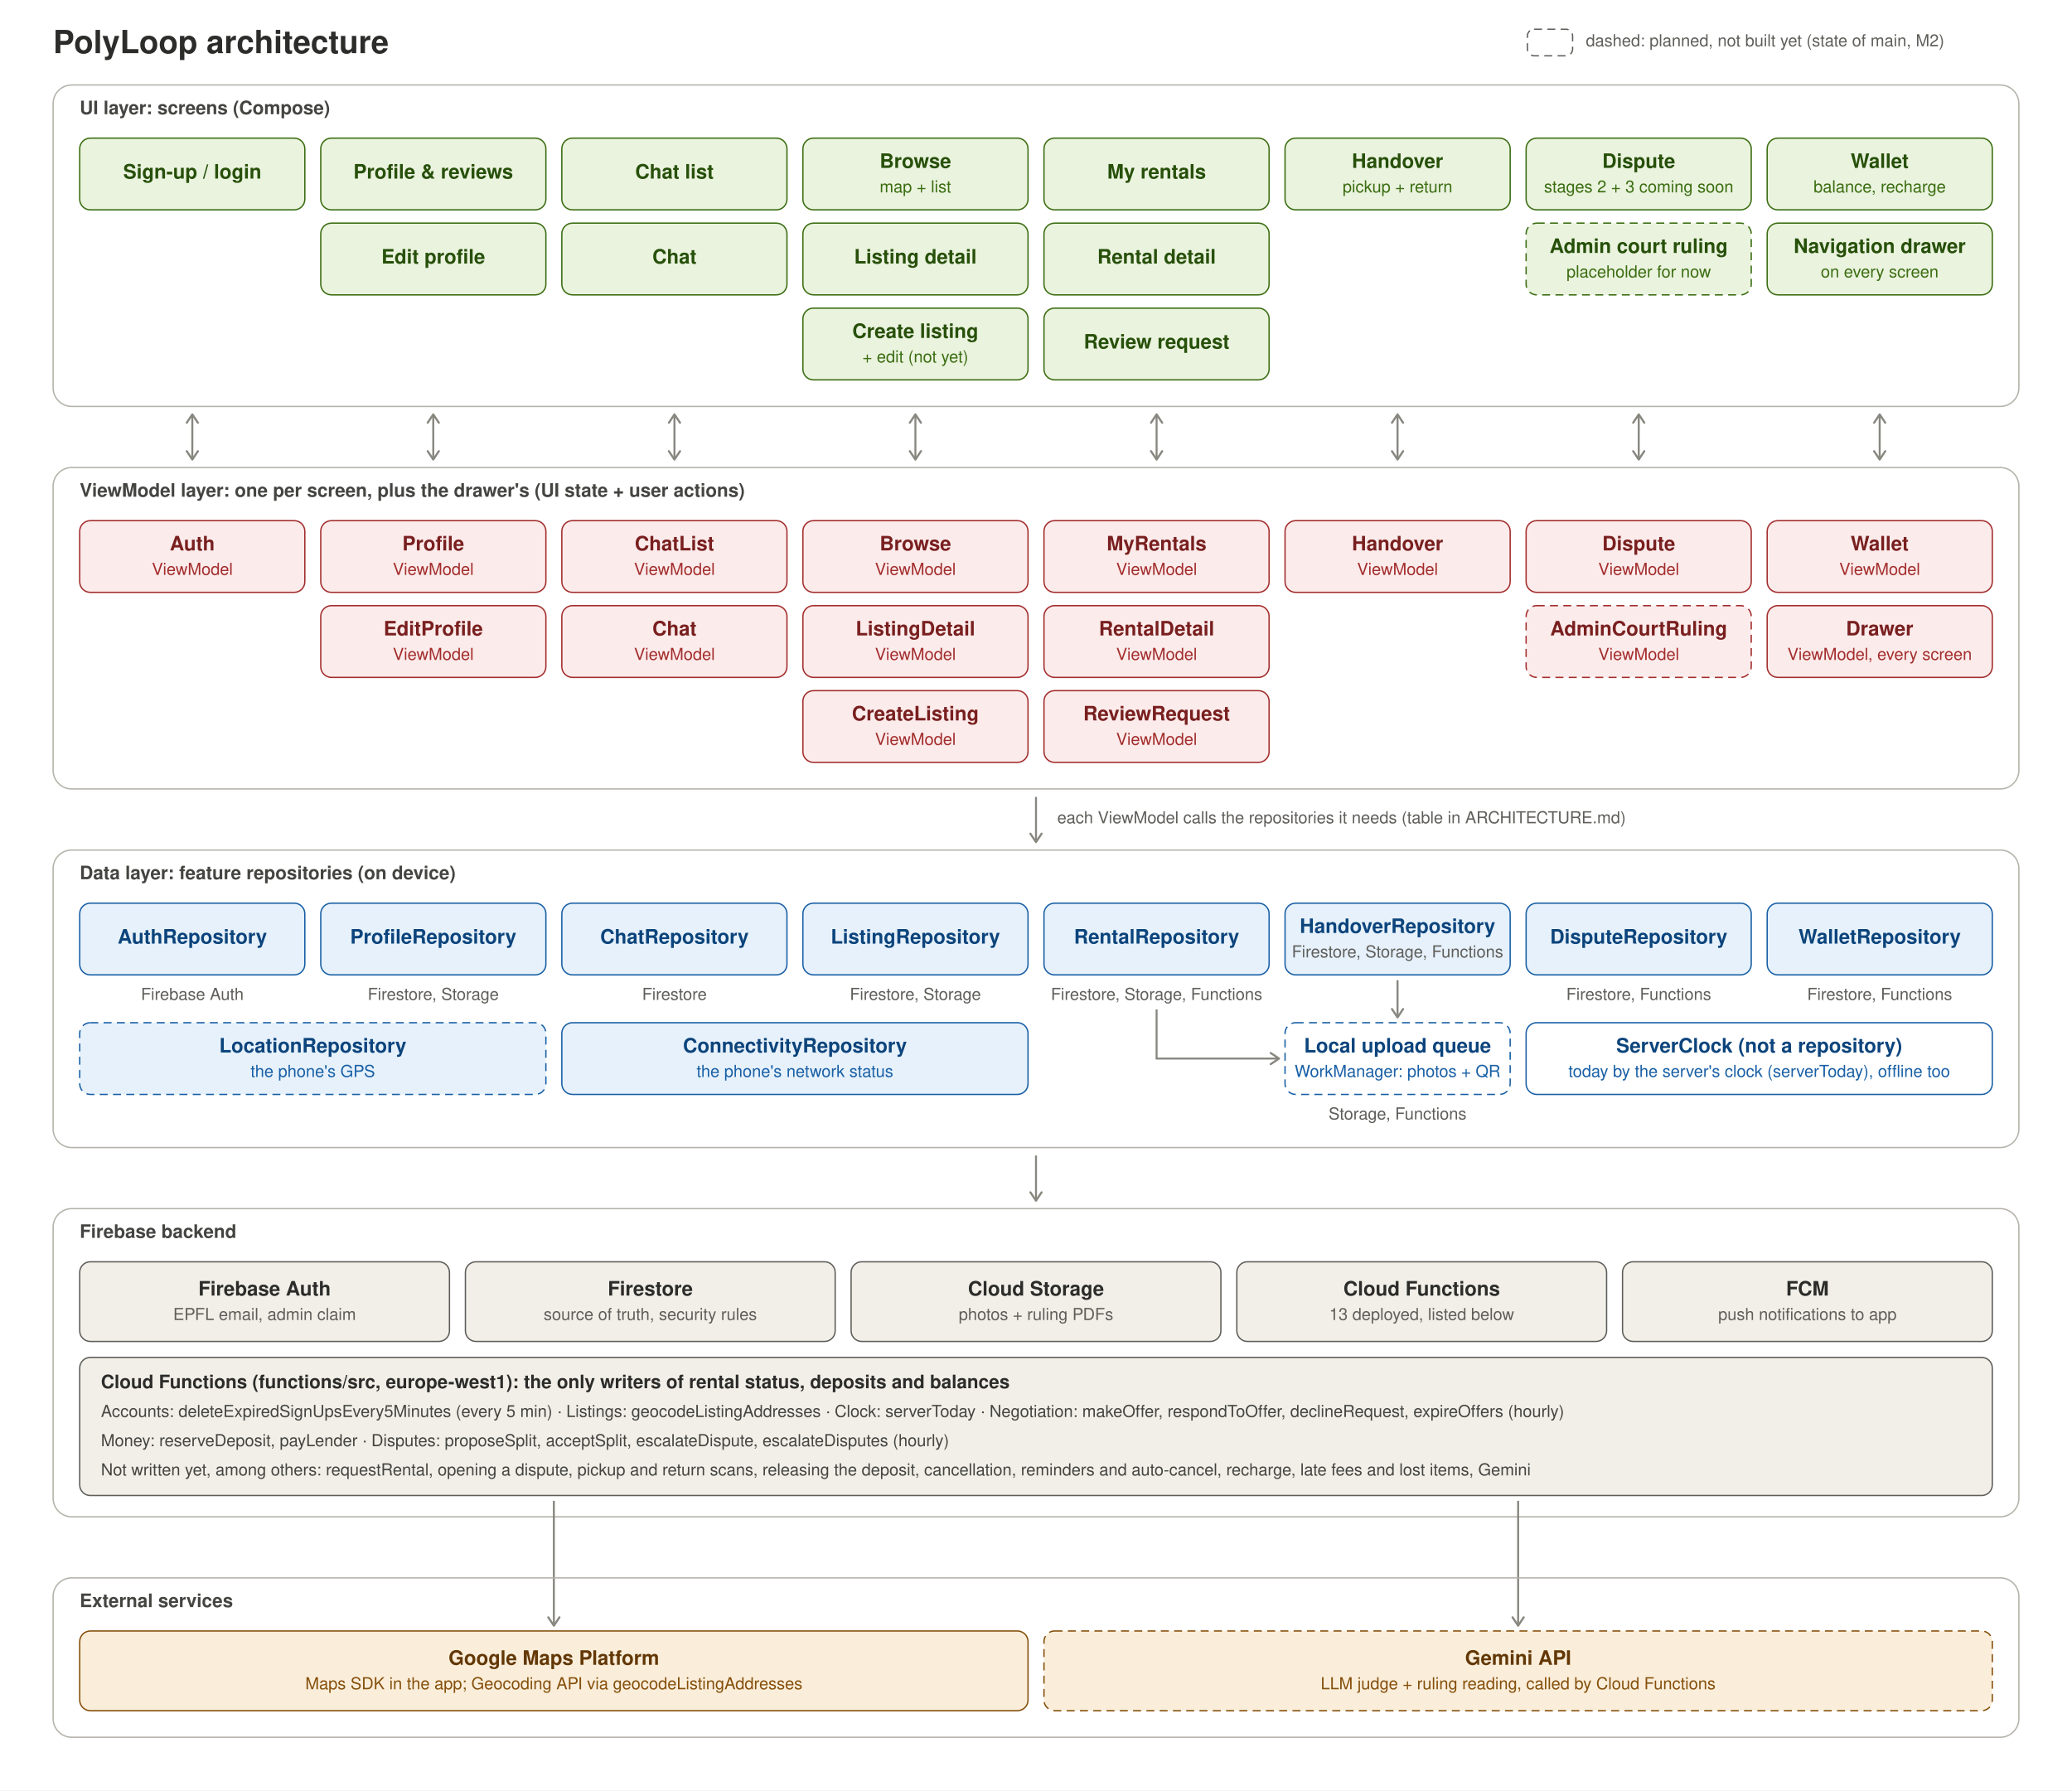
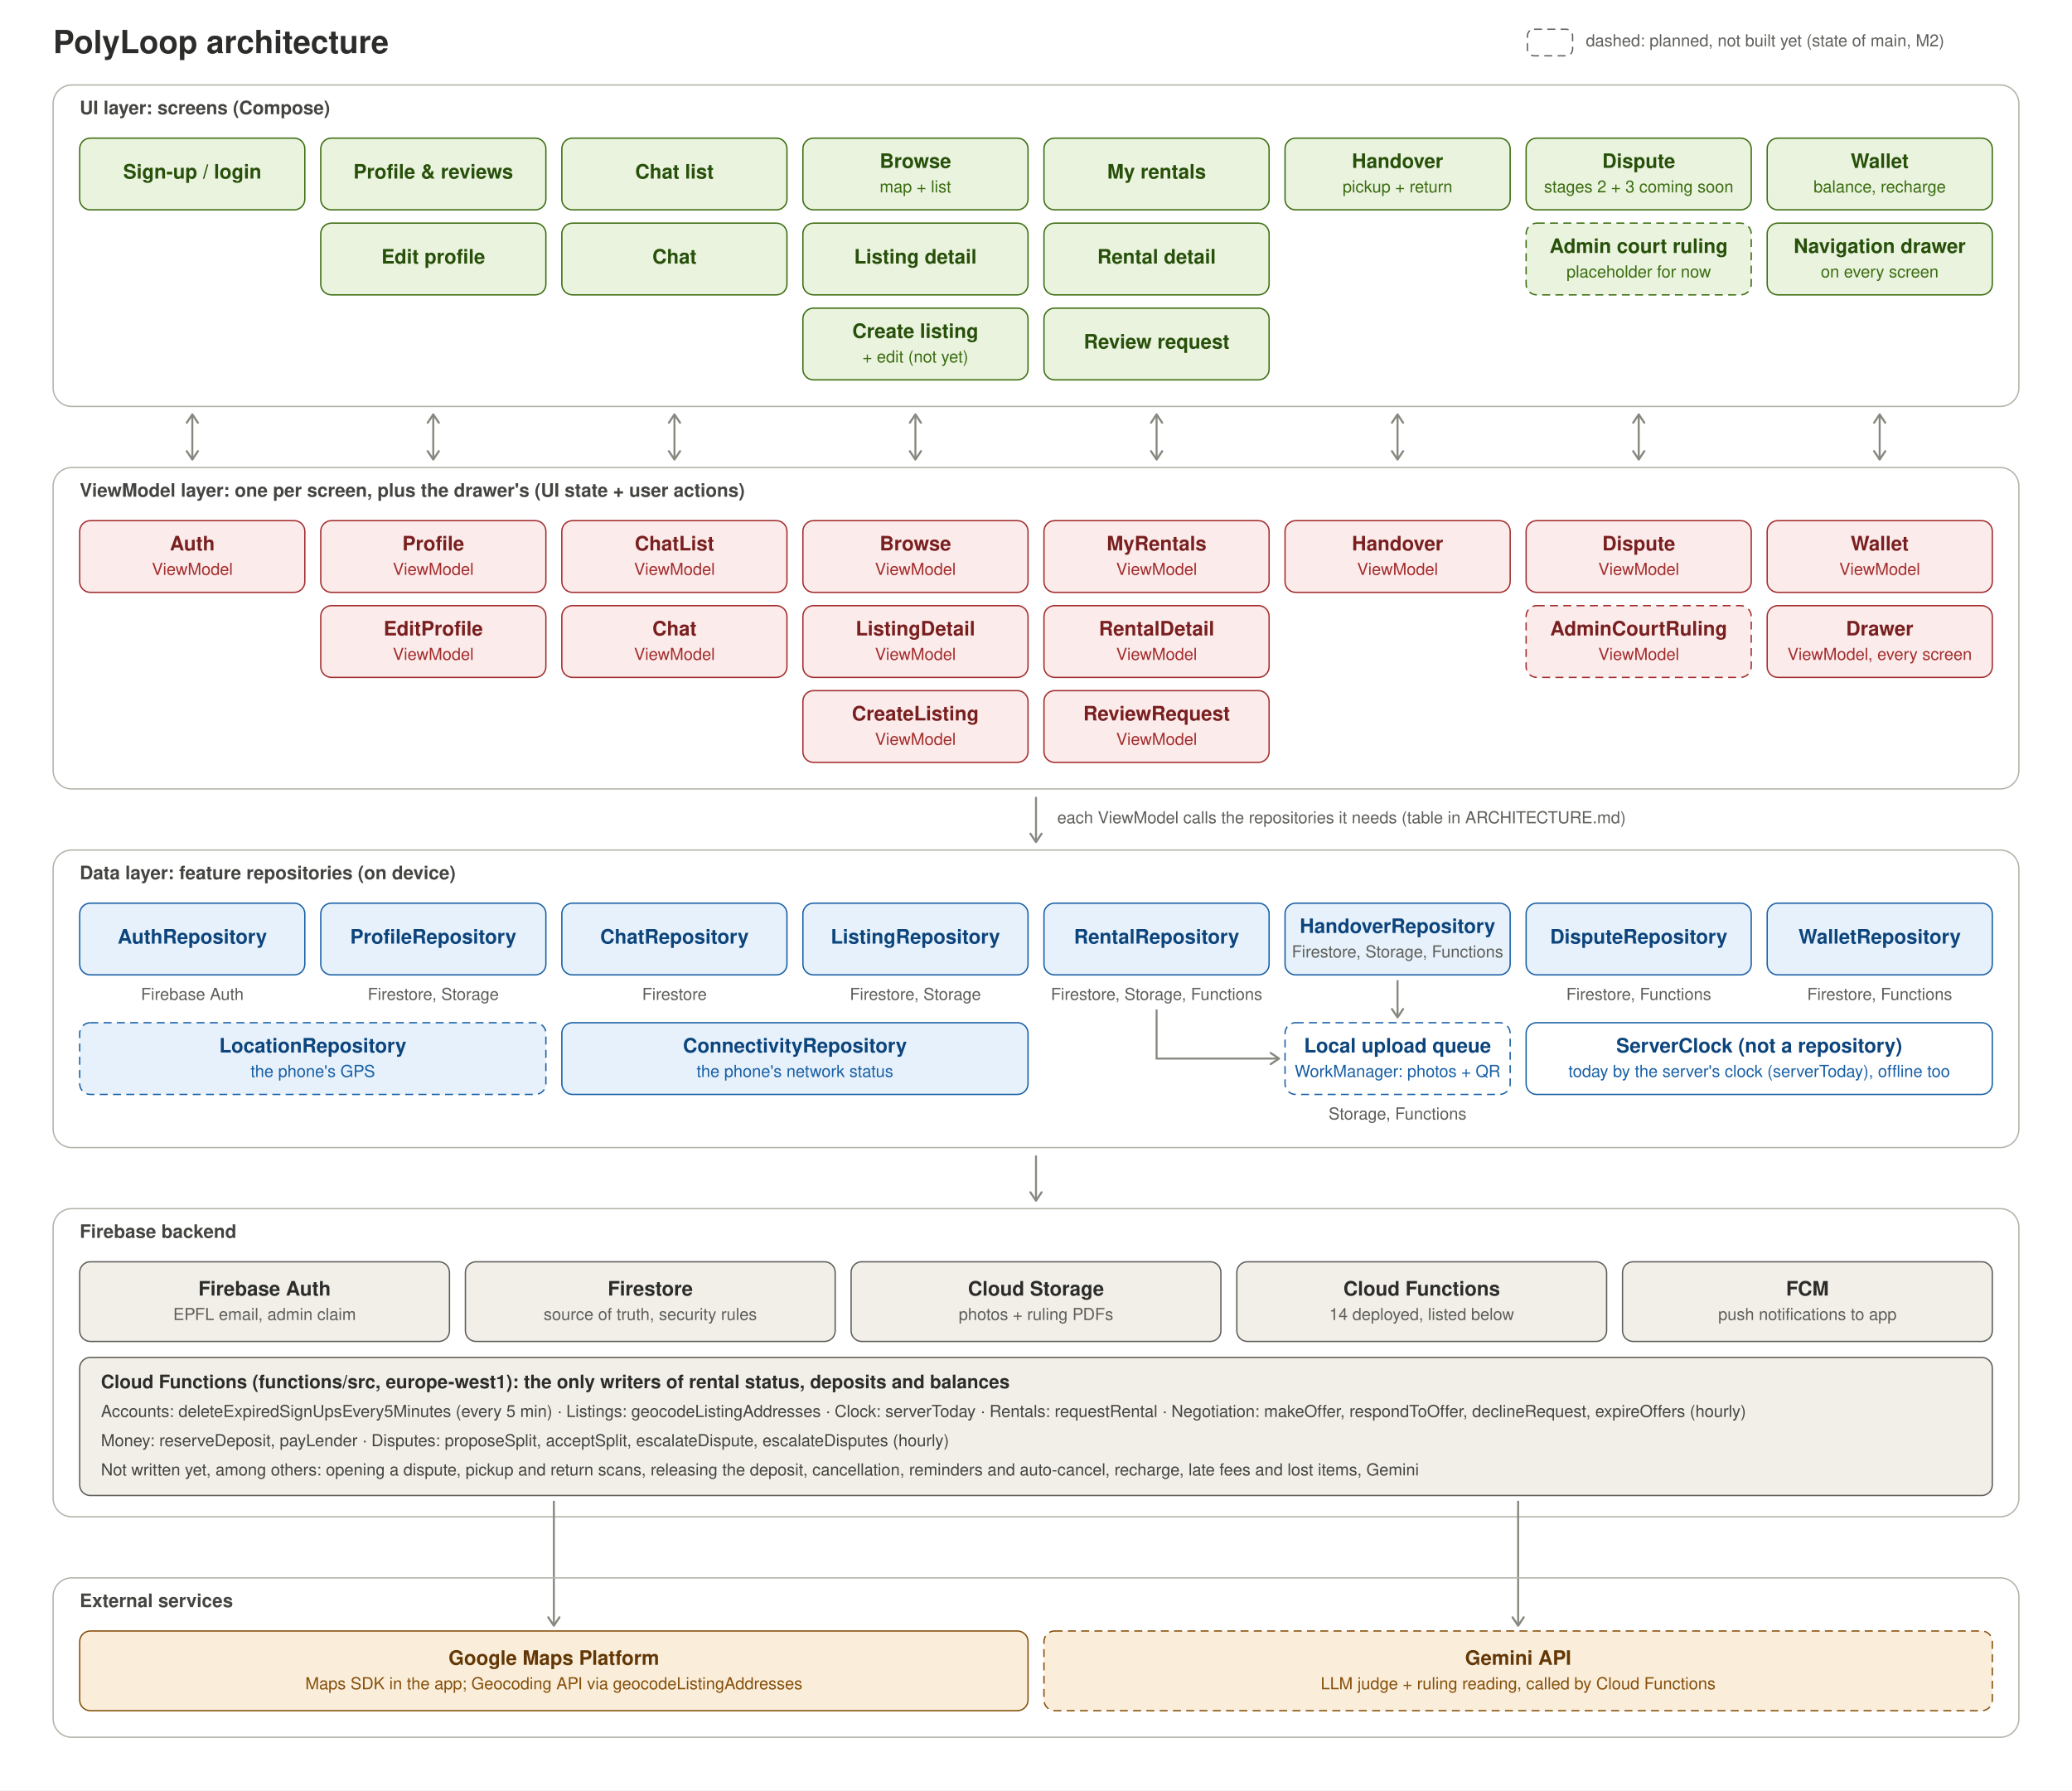
<svg xmlns="http://www.w3.org/2000/svg" width="1560" height="1348" viewBox="0 0 1560 1348">
  <defs>
    <marker id="a" viewBox="0 0 10 10" refX="8" refY="5" markerWidth="7" markerHeight="7" orient="auto-start-reverse">
      <path d="M2 1L8 5L2 9" fill="none" stroke="#888780" stroke-width="1.5" stroke-linecap="round" stroke-linejoin="round" />
    </marker>
  </defs>
  <rect width="1560" height="1348" fill="#FFFFFF" />
  <text x="40" y="40" font-family="Helvetica, Arial, sans-serif" font-size="24" font-weight="bold" fill="#2C2C2A">PolyLoop architecture</text>
  <rect x="1150" y="22" width="34" height="20" rx="5" fill="#FFFFFF" stroke="#5F5E5A" stroke-width="1" stroke-dasharray="6 4" />
  <text x="1194" y="32" dominant-baseline="central" font-family="Helvetica, Arial, sans-serif" font-size="12.5" fill="#5F5E5A">dashed: planned, not built yet (state of main, M2)</text>
  <rect x="40" y="64" width="1480" height="242" rx="14" fill="none" stroke="#B4B2A9" stroke-width="1" />
  <text x="60" y="86" font-family="Helvetica, Arial, sans-serif" font-size="14" font-weight="bold" fill="#444441">UI layer: screens (Compose)</text>
  <rect x="60.0" y="104.0" width="169.5" height="54.0" rx="8" fill="#EAF3DE" stroke="#3B6D11" stroke-width="1" />
  <text x="144.8" y="131.0" text-anchor="middle" dominant-baseline="central" font-family="Helvetica, Arial, sans-serif" font-size="15" font-weight="bold" fill="#27500A">Sign-up / login</text>
  <rect x="241.5" y="104.0" width="169.5" height="54.0" rx="8" fill="#EAF3DE" stroke="#3B6D11" stroke-width="1" />
  <text x="326.2" y="131.0" text-anchor="middle" dominant-baseline="central" font-family="Helvetica, Arial, sans-serif" font-size="15" font-weight="bold" fill="#27500A">Profile &amp; reviews</text>
  <rect x="241.5" y="168.0" width="169.5" height="54.0" rx="8" fill="#EAF3DE" stroke="#3B6D11" stroke-width="1" />
  <text x="326.2" y="195.0" text-anchor="middle" dominant-baseline="central" font-family="Helvetica, Arial, sans-serif" font-size="15" font-weight="bold" fill="#27500A">Edit profile</text>
  <rect x="423.0" y="104.0" width="169.5" height="54.0" rx="8" fill="#EAF3DE" stroke="#3B6D11" stroke-width="1" />
  <text x="507.8" y="131.0" text-anchor="middle" dominant-baseline="central" font-family="Helvetica, Arial, sans-serif" font-size="15" font-weight="bold" fill="#27500A">Chat list</text>
  <rect x="423.0" y="168.0" width="169.5" height="54.0" rx="8" fill="#EAF3DE" stroke="#3B6D11" stroke-width="1" />
  <text x="507.8" y="195.0" text-anchor="middle" dominant-baseline="central" font-family="Helvetica, Arial, sans-serif" font-size="15" font-weight="bold" fill="#27500A">Chat</text>
  <rect x="604.5" y="104.0" width="169.5" height="54.0" rx="8" fill="#EAF3DE" stroke="#3B6D11" stroke-width="1" />
  <text x="689.2" y="123.0" text-anchor="middle" dominant-baseline="central" font-family="Helvetica, Arial, sans-serif" font-size="15" font-weight="bold" fill="#27500A">Browse</text>
  <text x="689.2" y="142.0" text-anchor="middle" dominant-baseline="central" font-family="Helvetica, Arial, sans-serif" font-size="12.5" fill="#3B6D11">map + list</text>
  <rect x="604.5" y="168.0" width="169.5" height="54.0" rx="8" fill="#EAF3DE" stroke="#3B6D11" stroke-width="1" />
  <text x="689.2" y="195.0" text-anchor="middle" dominant-baseline="central" font-family="Helvetica, Arial, sans-serif" font-size="15" font-weight="bold" fill="#27500A">Listing detail</text>
  <rect x="604.5" y="232.0" width="169.5" height="54.0" rx="8" fill="#EAF3DE" stroke="#3B6D11" stroke-width="1" />
  <text x="689.2" y="251.0" text-anchor="middle" dominant-baseline="central" font-family="Helvetica, Arial, sans-serif" font-size="15" font-weight="bold" fill="#27500A">Create listing</text>
  <text x="689.2" y="270.0" text-anchor="middle" dominant-baseline="central" font-family="Helvetica, Arial, sans-serif" font-size="12.5" fill="#3B6D11">+ edit (not yet)</text>
  <rect x="786.0" y="104.0" width="169.5" height="54.0" rx="8" fill="#EAF3DE" stroke="#3B6D11" stroke-width="1" />
  <text x="870.8" y="131.0" text-anchor="middle" dominant-baseline="central" font-family="Helvetica, Arial, sans-serif" font-size="15" font-weight="bold" fill="#27500A">My rentals</text>
  <rect x="786.0" y="168.0" width="169.5" height="54.0" rx="8" fill="#EAF3DE" stroke="#3B6D11" stroke-width="1" />
  <text x="870.8" y="195.0" text-anchor="middle" dominant-baseline="central" font-family="Helvetica, Arial, sans-serif" font-size="15" font-weight="bold" fill="#27500A">Rental detail</text>
  <rect x="786.0" y="232.0" width="169.5" height="54.0" rx="8" fill="#EAF3DE" stroke="#3B6D11" stroke-width="1" />
  <text x="870.8" y="259.0" text-anchor="middle" dominant-baseline="central" font-family="Helvetica, Arial, sans-serif" font-size="15" font-weight="bold" fill="#27500A">Review request</text>
  <rect x="967.5" y="104.0" width="169.5" height="54.0" rx="8" fill="#EAF3DE" stroke="#3B6D11" stroke-width="1" />
  <text x="1052.2" y="123.0" text-anchor="middle" dominant-baseline="central" font-family="Helvetica, Arial, sans-serif" font-size="15" font-weight="bold" fill="#27500A">Handover</text>
  <text x="1052.2" y="142.0" text-anchor="middle" dominant-baseline="central" font-family="Helvetica, Arial, sans-serif" font-size="12.5" fill="#3B6D11">pickup + return</text>
  <rect x="1149.0" y="104.0" width="169.5" height="54.0" rx="8" fill="#EAF3DE" stroke="#3B6D11" stroke-width="1" />
  <text x="1233.8" y="123.0" text-anchor="middle" dominant-baseline="central" font-family="Helvetica, Arial, sans-serif" font-size="15" font-weight="bold" fill="#27500A">Dispute</text>
  <text x="1233.8" y="142.0" text-anchor="middle" dominant-baseline="central" font-family="Helvetica, Arial, sans-serif" font-size="12.5" fill="#3B6D11">stages 2 + 3 coming soon</text>
  <rect x="1149.0" y="168.0" width="169.5" height="54.0" rx="8" fill="#EAF3DE" stroke="#3B6D11" stroke-width="1" stroke-dasharray="6 4" />
  <text x="1233.8" y="187.0" text-anchor="middle" dominant-baseline="central" font-family="Helvetica, Arial, sans-serif" font-size="15" font-weight="bold" fill="#27500A">Admin court ruling</text>
  <text x="1233.8" y="206.0" text-anchor="middle" dominant-baseline="central" font-family="Helvetica, Arial, sans-serif" font-size="12.5" fill="#3B6D11">placeholder for now</text>
  <rect x="1330.5" y="104.0" width="169.5" height="54.0" rx="8" fill="#EAF3DE" stroke="#3B6D11" stroke-width="1" />
  <text x="1415.2" y="123.0" text-anchor="middle" dominant-baseline="central" font-family="Helvetica, Arial, sans-serif" font-size="15" font-weight="bold" fill="#27500A">Wallet</text>
  <text x="1415.2" y="142.0" text-anchor="middle" dominant-baseline="central" font-family="Helvetica, Arial, sans-serif" font-size="12.5" fill="#3B6D11">balance, recharge</text>
  <rect x="1330.5" y="168.0" width="169.5" height="54.0" rx="8" fill="#EAF3DE" stroke="#3B6D11" stroke-width="1" />
  <text x="1415.2" y="187.0" text-anchor="middle" dominant-baseline="central" font-family="Helvetica, Arial, sans-serif" font-size="15" font-weight="bold" fill="#27500A">Navigation drawer</text>
  <text x="1415.2" y="206.0" text-anchor="middle" dominant-baseline="central" font-family="Helvetica, Arial, sans-serif" font-size="12.5" fill="#3B6D11">on every screen</text>
  <line x1="144.8" y1="312" x2="144.8" y2="346" stroke="#888780" stroke-width="1.5" marker-end="url(#a)" marker-start="url(#a)" />
  <line x1="326.2" y1="312" x2="326.2" y2="346" stroke="#888780" stroke-width="1.5" marker-end="url(#a)" marker-start="url(#a)" />
  <line x1="507.8" y1="312" x2="507.8" y2="346" stroke="#888780" stroke-width="1.5" marker-end="url(#a)" marker-start="url(#a)" />
  <line x1="689.2" y1="312" x2="689.2" y2="346" stroke="#888780" stroke-width="1.5" marker-end="url(#a)" marker-start="url(#a)" />
  <line x1="870.8" y1="312" x2="870.8" y2="346" stroke="#888780" stroke-width="1.5" marker-end="url(#a)" marker-start="url(#a)" />
  <line x1="1052.2" y1="312" x2="1052.2" y2="346" stroke="#888780" stroke-width="1.5" marker-end="url(#a)" marker-start="url(#a)" />
  <line x1="1233.8" y1="312" x2="1233.8" y2="346" stroke="#888780" stroke-width="1.5" marker-end="url(#a)" marker-start="url(#a)" />
  <line x1="1415.2" y1="312" x2="1415.2" y2="346" stroke="#888780" stroke-width="1.5" marker-end="url(#a)" marker-start="url(#a)" />
  <rect x="40" y="352" width="1480" height="242" rx="14" fill="none" stroke="#B4B2A9" stroke-width="1" />
  <text x="60" y="374" font-family="Helvetica, Arial, sans-serif" font-size="14" font-weight="bold" fill="#444441">ViewModel layer: one per screen, plus the drawer's (UI state + user actions)</text>
  <rect x="60.0" y="392.0" width="169.5" height="54.0" rx="8" fill="#FCEBEB" stroke="#A32D2D" stroke-width="1" />
  <text x="144.8" y="411.0" text-anchor="middle" dominant-baseline="central" font-family="Helvetica, Arial, sans-serif" font-size="15" font-weight="bold" fill="#791F1F">Auth</text>
  <text x="144.8" y="430.0" text-anchor="middle" dominant-baseline="central" font-family="Helvetica, Arial, sans-serif" font-size="12.5" fill="#A32D2D">ViewModel</text>
  <rect x="241.5" y="392.0" width="169.5" height="54.0" rx="8" fill="#FCEBEB" stroke="#A32D2D" stroke-width="1" />
  <text x="326.2" y="411.0" text-anchor="middle" dominant-baseline="central" font-family="Helvetica, Arial, sans-serif" font-size="15" font-weight="bold" fill="#791F1F">Profile</text>
  <text x="326.2" y="430.0" text-anchor="middle" dominant-baseline="central" font-family="Helvetica, Arial, sans-serif" font-size="12.5" fill="#A32D2D">ViewModel</text>
  <rect x="241.5" y="456.0" width="169.5" height="54.0" rx="8" fill="#FCEBEB" stroke="#A32D2D" stroke-width="1" />
  <text x="326.2" y="475.0" text-anchor="middle" dominant-baseline="central" font-family="Helvetica, Arial, sans-serif" font-size="15" font-weight="bold" fill="#791F1F">EditProfile</text>
  <text x="326.2" y="494.0" text-anchor="middle" dominant-baseline="central" font-family="Helvetica, Arial, sans-serif" font-size="12.5" fill="#A32D2D">ViewModel</text>
  <rect x="423.0" y="392.0" width="169.5" height="54.0" rx="8" fill="#FCEBEB" stroke="#A32D2D" stroke-width="1" />
  <text x="507.8" y="411.0" text-anchor="middle" dominant-baseline="central" font-family="Helvetica, Arial, sans-serif" font-size="15" font-weight="bold" fill="#791F1F">ChatList</text>
  <text x="507.8" y="430.0" text-anchor="middle" dominant-baseline="central" font-family="Helvetica, Arial, sans-serif" font-size="12.5" fill="#A32D2D">ViewModel</text>
  <rect x="423.0" y="456.0" width="169.5" height="54.0" rx="8" fill="#FCEBEB" stroke="#A32D2D" stroke-width="1" />
  <text x="507.8" y="475.0" text-anchor="middle" dominant-baseline="central" font-family="Helvetica, Arial, sans-serif" font-size="15" font-weight="bold" fill="#791F1F">Chat</text>
  <text x="507.8" y="494.0" text-anchor="middle" dominant-baseline="central" font-family="Helvetica, Arial, sans-serif" font-size="12.5" fill="#A32D2D">ViewModel</text>
  <rect x="604.5" y="392.0" width="169.5" height="54.0" rx="8" fill="#FCEBEB" stroke="#A32D2D" stroke-width="1" />
  <text x="689.2" y="411.0" text-anchor="middle" dominant-baseline="central" font-family="Helvetica, Arial, sans-serif" font-size="15" font-weight="bold" fill="#791F1F">Browse</text>
  <text x="689.2" y="430.0" text-anchor="middle" dominant-baseline="central" font-family="Helvetica, Arial, sans-serif" font-size="12.5" fill="#A32D2D">ViewModel</text>
  <rect x="604.5" y="456.0" width="169.5" height="54.0" rx="8" fill="#FCEBEB" stroke="#A32D2D" stroke-width="1" />
  <text x="689.2" y="475.0" text-anchor="middle" dominant-baseline="central" font-family="Helvetica, Arial, sans-serif" font-size="15" font-weight="bold" fill="#791F1F">ListingDetail</text>
  <text x="689.2" y="494.0" text-anchor="middle" dominant-baseline="central" font-family="Helvetica, Arial, sans-serif" font-size="12.5" fill="#A32D2D">ViewModel</text>
  <rect x="604.5" y="520.0" width="169.5" height="54.0" rx="8" fill="#FCEBEB" stroke="#A32D2D" stroke-width="1" />
  <text x="689.2" y="539.0" text-anchor="middle" dominant-baseline="central" font-family="Helvetica, Arial, sans-serif" font-size="15" font-weight="bold" fill="#791F1F">CreateListing</text>
  <text x="689.2" y="558.0" text-anchor="middle" dominant-baseline="central" font-family="Helvetica, Arial, sans-serif" font-size="12.5" fill="#A32D2D">ViewModel</text>
  <rect x="786.0" y="392.0" width="169.5" height="54.0" rx="8" fill="#FCEBEB" stroke="#A32D2D" stroke-width="1" />
  <text x="870.8" y="411.0" text-anchor="middle" dominant-baseline="central" font-family="Helvetica, Arial, sans-serif" font-size="15" font-weight="bold" fill="#791F1F">MyRentals</text>
  <text x="870.8" y="430.0" text-anchor="middle" dominant-baseline="central" font-family="Helvetica, Arial, sans-serif" font-size="12.5" fill="#A32D2D">ViewModel</text>
  <rect x="786.0" y="456.0" width="169.5" height="54.0" rx="8" fill="#FCEBEB" stroke="#A32D2D" stroke-width="1" />
  <text x="870.8" y="475.0" text-anchor="middle" dominant-baseline="central" font-family="Helvetica, Arial, sans-serif" font-size="15" font-weight="bold" fill="#791F1F">RentalDetail</text>
  <text x="870.8" y="494.0" text-anchor="middle" dominant-baseline="central" font-family="Helvetica, Arial, sans-serif" font-size="12.5" fill="#A32D2D">ViewModel</text>
  <rect x="786.0" y="520.0" width="169.5" height="54.0" rx="8" fill="#FCEBEB" stroke="#A32D2D" stroke-width="1" />
  <text x="870.8" y="539.0" text-anchor="middle" dominant-baseline="central" font-family="Helvetica, Arial, sans-serif" font-size="15" font-weight="bold" fill="#791F1F">ReviewRequest</text>
  <text x="870.8" y="558.0" text-anchor="middle" dominant-baseline="central" font-family="Helvetica, Arial, sans-serif" font-size="12.5" fill="#A32D2D">ViewModel</text>
  <rect x="967.5" y="392.0" width="169.5" height="54.0" rx="8" fill="#FCEBEB" stroke="#A32D2D" stroke-width="1" />
  <text x="1052.2" y="411.0" text-anchor="middle" dominant-baseline="central" font-family="Helvetica, Arial, sans-serif" font-size="15" font-weight="bold" fill="#791F1F">Handover</text>
  <text x="1052.2" y="430.0" text-anchor="middle" dominant-baseline="central" font-family="Helvetica, Arial, sans-serif" font-size="12.5" fill="#A32D2D">ViewModel</text>
  <rect x="1149.0" y="392.0" width="169.5" height="54.0" rx="8" fill="#FCEBEB" stroke="#A32D2D" stroke-width="1" />
  <text x="1233.8" y="411.0" text-anchor="middle" dominant-baseline="central" font-family="Helvetica, Arial, sans-serif" font-size="15" font-weight="bold" fill="#791F1F">Dispute</text>
  <text x="1233.8" y="430.0" text-anchor="middle" dominant-baseline="central" font-family="Helvetica, Arial, sans-serif" font-size="12.5" fill="#A32D2D">ViewModel</text>
  <rect x="1149.0" y="456.0" width="169.5" height="54.0" rx="8" fill="#FCEBEB" stroke="#A32D2D" stroke-width="1" stroke-dasharray="6 4" />
  <text x="1233.8" y="475.0" text-anchor="middle" dominant-baseline="central" font-family="Helvetica, Arial, sans-serif" font-size="15" font-weight="bold" fill="#791F1F">AdminCourtRuling</text>
  <text x="1233.8" y="494.0" text-anchor="middle" dominant-baseline="central" font-family="Helvetica, Arial, sans-serif" font-size="12.5" fill="#A32D2D">ViewModel</text>
  <rect x="1330.5" y="392.0" width="169.5" height="54.0" rx="8" fill="#FCEBEB" stroke="#A32D2D" stroke-width="1" />
  <text x="1415.2" y="411.0" text-anchor="middle" dominant-baseline="central" font-family="Helvetica, Arial, sans-serif" font-size="15" font-weight="bold" fill="#791F1F">Wallet</text>
  <text x="1415.2" y="430.0" text-anchor="middle" dominant-baseline="central" font-family="Helvetica, Arial, sans-serif" font-size="12.5" fill="#A32D2D">ViewModel</text>
  <rect x="1330.5" y="456.0" width="169.5" height="54.0" rx="8" fill="#FCEBEB" stroke="#A32D2D" stroke-width="1" />
  <text x="1415.2" y="475.0" text-anchor="middle" dominant-baseline="central" font-family="Helvetica, Arial, sans-serif" font-size="15" font-weight="bold" fill="#791F1F">Drawer</text>
  <text x="1415.2" y="494.0" text-anchor="middle" dominant-baseline="central" font-family="Helvetica, Arial, sans-serif" font-size="12.5" fill="#A32D2D">ViewModel, every screen</text>
  <line x1="780.0" y1="600" x2="780.0" y2="634" stroke="#888780" stroke-width="1.5" marker-end="url(#a)" />
  <text x="796" y="617" dominant-baseline="central" font-family="Helvetica, Arial, sans-serif" font-size="12.5" fill="#5F5E5A">each ViewModel calls the repositories it needs (table in ARCHITECTURE.md)</text>
  <rect x="40" y="640" width="1480" height="224" rx="14" fill="none" stroke="#B4B2A9" stroke-width="1" />
  <text x="60" y="662" font-family="Helvetica, Arial, sans-serif" font-size="14" font-weight="bold" fill="#444441">Data layer: feature repositories (on device)</text>
  <rect x="60.0" y="680" width="169.5" height="54.0" rx="8" fill="#E6F1FB" stroke="#185FA5" stroke-width="1" />
  <text x="144.8" y="707" text-anchor="middle" dominant-baseline="central" font-family="Helvetica, Arial, sans-serif" font-size="15" font-weight="bold" fill="#0C447C">AuthRepository</text>
  <text x="144.8" y="750" text-anchor="middle" dominant-baseline="central" font-family="Helvetica, Arial, sans-serif" font-size="12.5" fill="#5F5E5A">Firebase Auth</text>
  <rect x="241.5" y="680" width="169.5" height="54.0" rx="8" fill="#E6F1FB" stroke="#185FA5" stroke-width="1" />
  <text x="326.2" y="707" text-anchor="middle" dominant-baseline="central" font-family="Helvetica, Arial, sans-serif" font-size="15" font-weight="bold" fill="#0C447C">ProfileRepository</text>
  <text x="326.2" y="750" text-anchor="middle" dominant-baseline="central" font-family="Helvetica, Arial, sans-serif" font-size="12.5" fill="#5F5E5A">Firestore, Storage</text>
  <rect x="423.0" y="680" width="169.5" height="54.0" rx="8" fill="#E6F1FB" stroke="#185FA5" stroke-width="1" />
  <text x="507.8" y="707" text-anchor="middle" dominant-baseline="central" font-family="Helvetica, Arial, sans-serif" font-size="15" font-weight="bold" fill="#0C447C">ChatRepository</text>
  <text x="507.8" y="750" text-anchor="middle" dominant-baseline="central" font-family="Helvetica, Arial, sans-serif" font-size="12.5" fill="#5F5E5A">Firestore</text>
  <rect x="604.5" y="680" width="169.5" height="54.0" rx="8" fill="#E6F1FB" stroke="#185FA5" stroke-width="1" />
  <text x="689.2" y="707" text-anchor="middle" dominant-baseline="central" font-family="Helvetica, Arial, sans-serif" font-size="15" font-weight="bold" fill="#0C447C">ListingRepository</text>
  <text x="689.2" y="750" text-anchor="middle" dominant-baseline="central" font-family="Helvetica, Arial, sans-serif" font-size="12.5" fill="#5F5E5A">Firestore, Storage</text>
  <rect x="786.0" y="680" width="169.5" height="54.0" rx="8" fill="#E6F1FB" stroke="#185FA5" stroke-width="1" />
  <text x="870.8" y="707" text-anchor="middle" dominant-baseline="central" font-family="Helvetica, Arial, sans-serif" font-size="15" font-weight="bold" fill="#0C447C">RentalRepository</text>
  <text x="870.8" y="750" text-anchor="middle" dominant-baseline="central" font-family="Helvetica, Arial, sans-serif" font-size="12.5" fill="#5F5E5A">Firestore, Storage, Functions</text>
  <path d="M870.8 760V797H963" fill="none" stroke="#888780" stroke-width="1.5" marker-end="url(#a)" />
  <rect x="967.5" y="680" width="169.5" height="54.0" rx="8" fill="#E6F1FB" stroke="#185FA5" stroke-width="1" />
  <text x="1052.2" y="699" text-anchor="middle" dominant-baseline="central" font-family="Helvetica, Arial, sans-serif" font-size="15" font-weight="bold" fill="#0C447C">HandoverRepository</text>
  <text x="1052.2" y="718" text-anchor="middle" dominant-baseline="central" font-family="Helvetica, Arial, sans-serif" font-size="12.5" fill="#5F5E5A">Firestore, Storage, Functions</text>
  <rect x="1149.0" y="680" width="169.5" height="54.0" rx="8" fill="#E6F1FB" stroke="#185FA5" stroke-width="1" />
  <text x="1233.8" y="707" text-anchor="middle" dominant-baseline="central" font-family="Helvetica, Arial, sans-serif" font-size="15" font-weight="bold" fill="#0C447C">DisputeRepository</text>
  <text x="1233.8" y="750" text-anchor="middle" dominant-baseline="central" font-family="Helvetica, Arial, sans-serif" font-size="12.5" fill="#5F5E5A">Firestore, Functions</text>
  <rect x="1330.5" y="680" width="169.5" height="54.0" rx="8" fill="#E6F1FB" stroke="#185FA5" stroke-width="1" />
  <text x="1415.2" y="707" text-anchor="middle" dominant-baseline="central" font-family="Helvetica, Arial, sans-serif" font-size="15" font-weight="bold" fill="#0C447C">WalletRepository</text>
  <text x="1415.2" y="750" text-anchor="middle" dominant-baseline="central" font-family="Helvetica, Arial, sans-serif" font-size="12.5" fill="#5F5E5A">Firestore, Functions</text>
  <line x1="1052.2" y1="738" x2="1052.2" y2="766" stroke="#888780" stroke-width="1.5" marker-end="url(#a)" />
  <rect x="967.5" y="770" width="169.5" height="54.0" rx="8" fill="#FFFFFF" stroke="#185FA5" stroke-width="1" stroke-dasharray="6 4" />
  <text x="1052.2" y="789" text-anchor="middle" dominant-baseline="central" font-family="Helvetica, Arial, sans-serif" font-size="15" font-weight="bold" fill="#0C447C">Local upload queue</text>
  <text x="1052.2" y="808" text-anchor="middle" dominant-baseline="central" font-family="Helvetica, Arial, sans-serif" font-size="12.5" fill="#185FA5">WorkManager: photos + QR</text>
  <text x="1052.2" y="840" text-anchor="middle" dominant-baseline="central" font-family="Helvetica, Arial, sans-serif" font-size="12.5" fill="#5F5E5A">Storage, Functions</text>
  <rect x="60.0" y="770.0" width="351.0" height="54.0" rx="8" fill="#E6F1FB" stroke="#185FA5" stroke-width="1" stroke-dasharray="6 4" />
  <text x="235.5" y="789.0" text-anchor="middle" dominant-baseline="central" font-family="Helvetica, Arial, sans-serif" font-size="15" font-weight="bold" fill="#0C447C">LocationRepository</text>
  <text x="235.5" y="808.0" text-anchor="middle" dominant-baseline="central" font-family="Helvetica, Arial, sans-serif" font-size="12.5" fill="#185FA5">the phone's GPS</text>
  <rect x="423.0" y="770.0" width="351.0" height="54.0" rx="8" fill="#E6F1FB" stroke="#185FA5" stroke-width="1" />
  <text x="598.5" y="789.0" text-anchor="middle" dominant-baseline="central" font-family="Helvetica, Arial, sans-serif" font-size="15" font-weight="bold" fill="#0C447C">ConnectivityRepository</text>
  <text x="598.5" y="808.0" text-anchor="middle" dominant-baseline="central" font-family="Helvetica, Arial, sans-serif" font-size="12.5" fill="#185FA5">the phone's network status</text>
  <rect x="1149.0" y="770.0" width="351.0" height="54.0" rx="8" fill="#FFFFFF" stroke="#185FA5" stroke-width="1" />
  <text x="1324.5" y="789.0" text-anchor="middle" dominant-baseline="central" font-family="Helvetica, Arial, sans-serif" font-size="15" font-weight="bold" fill="#0C447C">ServerClock (not a repository)</text>
  <text x="1324.5" y="808.0" text-anchor="middle" dominant-baseline="central" font-family="Helvetica, Arial, sans-serif" font-size="12.5" fill="#185FA5">today by the server's clock (serverToday), offline too</text>
  <line x1="780.0" y1="870" x2="780.0" y2="904" stroke="#888780" stroke-width="1.5" marker-end="url(#a)" />
  <rect x="40" y="910" width="1480" height="232" rx="14" fill="none" stroke="#B4B2A9" stroke-width="1" />
  <text x="60" y="932" font-family="Helvetica, Arial, sans-serif" font-size="14" font-weight="bold" fill="#444441">Firebase backend</text>
  <rect x="60.0" y="950" width="278.4" height="60.0" rx="8" fill="#F1EFE8" stroke="#5F5E5A" stroke-width="1" />
  <text x="199.2" y="972" text-anchor="middle" dominant-baseline="central" font-family="Helvetica, Arial, sans-serif" font-size="15" font-weight="bold" fill="#2C2C2A">Firebase Auth</text>
  <text x="199.2" y="991" text-anchor="middle" dominant-baseline="central" font-family="Helvetica, Arial, sans-serif" font-size="12.5" fill="#5F5E5A">EPFL email, admin claim</text>
  <rect x="350.4" y="950" width="278.4" height="60.0" rx="8" fill="#F1EFE8" stroke="#5F5E5A" stroke-width="1" />
  <text x="489.6" y="972" text-anchor="middle" dominant-baseline="central" font-family="Helvetica, Arial, sans-serif" font-size="15" font-weight="bold" fill="#2C2C2A">Firestore</text>
  <text x="489.6" y="991" text-anchor="middle" dominant-baseline="central" font-family="Helvetica, Arial, sans-serif" font-size="12.5" fill="#5F5E5A">source of truth, security rules</text>
  <rect x="640.8" y="950" width="278.4" height="60.0" rx="8" fill="#F1EFE8" stroke="#5F5E5A" stroke-width="1" />
  <text x="780.0" y="972" text-anchor="middle" dominant-baseline="central" font-family="Helvetica, Arial, sans-serif" font-size="15" font-weight="bold" fill="#2C2C2A">Cloud Storage</text>
  <text x="780.0" y="991" text-anchor="middle" dominant-baseline="central" font-family="Helvetica, Arial, sans-serif" font-size="12.5" fill="#5F5E5A">photos + ruling PDFs</text>
  <rect x="931.2" y="950" width="278.4" height="60.0" rx="8" fill="#F1EFE8" stroke="#5F5E5A" stroke-width="1" />
  <text x="1070.4" y="972" text-anchor="middle" dominant-baseline="central" font-family="Helvetica, Arial, sans-serif" font-size="15" font-weight="bold" fill="#2C2C2A">Cloud Functions</text>
-   <text x="1070.4" y="991" text-anchor="middle" dominant-baseline="central" font-family="Helvetica, Arial, sans-serif" font-size="12.5" fill="#5F5E5A">13 deployed, listed below</text>
+   <text x="1070.4" y="991" text-anchor="middle" dominant-baseline="central" font-family="Helvetica, Arial, sans-serif" font-size="12.5" fill="#5F5E5A">14 deployed, listed below</text>
  <rect x="1221.6" y="950" width="278.4" height="60.0" rx="8" fill="#F1EFE8" stroke="#5F5E5A" stroke-width="1" />
  <text x="1360.8" y="972" text-anchor="middle" dominant-baseline="central" font-family="Helvetica, Arial, sans-serif" font-size="15" font-weight="bold" fill="#2C2C2A">FCM</text>
  <text x="1360.8" y="991" text-anchor="middle" dominant-baseline="central" font-family="Helvetica, Arial, sans-serif" font-size="12.5" fill="#5F5E5A">push notifications to app</text>
  <rect x="60.0" y="1022" width="1440.0" height="104.0" rx="8" fill="#F1EFE8" stroke="#5F5E5A" stroke-width="1" />
  <text x="76" y="1042" dominant-baseline="central" font-family="Helvetica, Arial, sans-serif" font-size="14" font-weight="bold" fill="#2C2C2A">Cloud Functions (functions/src, europe-west1): the only writers of rental status, deposits and balances</text>
-   <text x="76" y="1064" dominant-baseline="central" font-family="Helvetica, Arial, sans-serif" font-size="12.5" fill="#444441">Accounts: deleteExpiredSignUpsEvery5Minutes (every 5 min)  ·  Listings: geocodeListingAddresses  ·  Clock: serverToday  ·  Negotiation: makeOffer, respondToOffer, declineRequest, expireOffers (hourly)</text>
+   <text x="76" y="1064" dominant-baseline="central" font-family="Helvetica, Arial, sans-serif" font-size="12.5" fill="#444441">Accounts: deleteExpiredSignUpsEvery5Minutes (every 5 min)  ·  Listings: geocodeListingAddresses  ·  Clock: serverToday  ·  Rentals: requestRental · Negotiation: makeOffer, respondToOffer, declineRequest, expireOffers (hourly)</text>
  <text x="76" y="1086" dominant-baseline="central" font-family="Helvetica, Arial, sans-serif" font-size="12.5" fill="#444441">Money: reserveDeposit, payLender  ·  Disputes: proposeSplit, acceptSplit, escalateDispute, escalateDisputes (hourly)</text>
-   <text x="76" y="1108" dominant-baseline="central" font-family="Helvetica, Arial, sans-serif" font-size="12.5" fill="#444441">Not written yet, among others: requestRental, opening a dispute, pickup and return scans, releasing the deposit, cancellation, reminders and auto-cancel, recharge, late fees and lost items, Gemini</text>
+   <text x="76" y="1108" dominant-baseline="central" font-family="Helvetica, Arial, sans-serif" font-size="12.5" fill="#444441">Not written yet, among others: opening a dispute, pickup and return scans, releasing the deposit, cancellation, reminders and auto-cancel, recharge, late fees and lost items, Gemini</text>
  <line x1="417.0" y1="1130" x2="417.0" y2="1224" stroke="#888780" stroke-width="1.5" marker-end="url(#a)" />
  <line x1="1143.0" y1="1130" x2="1143.0" y2="1224" stroke="#888780" stroke-width="1.5" marker-end="url(#a)" />
  <rect x="40" y="1188" width="1480" height="120" rx="14" fill="none" stroke="#B4B2A9" stroke-width="1" />
  <text x="60" y="1210" font-family="Helvetica, Arial, sans-serif" font-size="14" font-weight="bold" fill="#444441">External services</text>
  <rect x="60.0" y="1228" width="714.0" height="60.0" rx="8" fill="#FAEEDA" stroke="#854F0B" stroke-width="1" />
  <text x="417.0" y="1250" text-anchor="middle" dominant-baseline="central" font-family="Helvetica, Arial, sans-serif" font-size="15" font-weight="bold" fill="#633806">Google Maps Platform</text>
  <text x="417" y="1269" text-anchor="middle" dominant-baseline="central" font-family="Helvetica, Arial, sans-serif" font-size="12.5" fill="#854F0B">Maps SDK in the app; Geocoding API via geocodeListingAddresses</text>
  <rect x="786.0" y="1228" width="714.0" height="60.0" rx="8" fill="#FAEEDA" stroke="#854F0B" stroke-width="1" stroke-dasharray="6 4" />
  <text x="1143.0" y="1250" text-anchor="middle" dominant-baseline="central" font-family="Helvetica, Arial, sans-serif" font-size="15" font-weight="bold" fill="#633806">Gemini API</text>
  <text x="1143" y="1269" text-anchor="middle" dominant-baseline="central" font-family="Helvetica, Arial, sans-serif" font-size="12.5" fill="#854F0B">LLM judge + ruling reading, called by Cloud Functions</text>
</svg>
